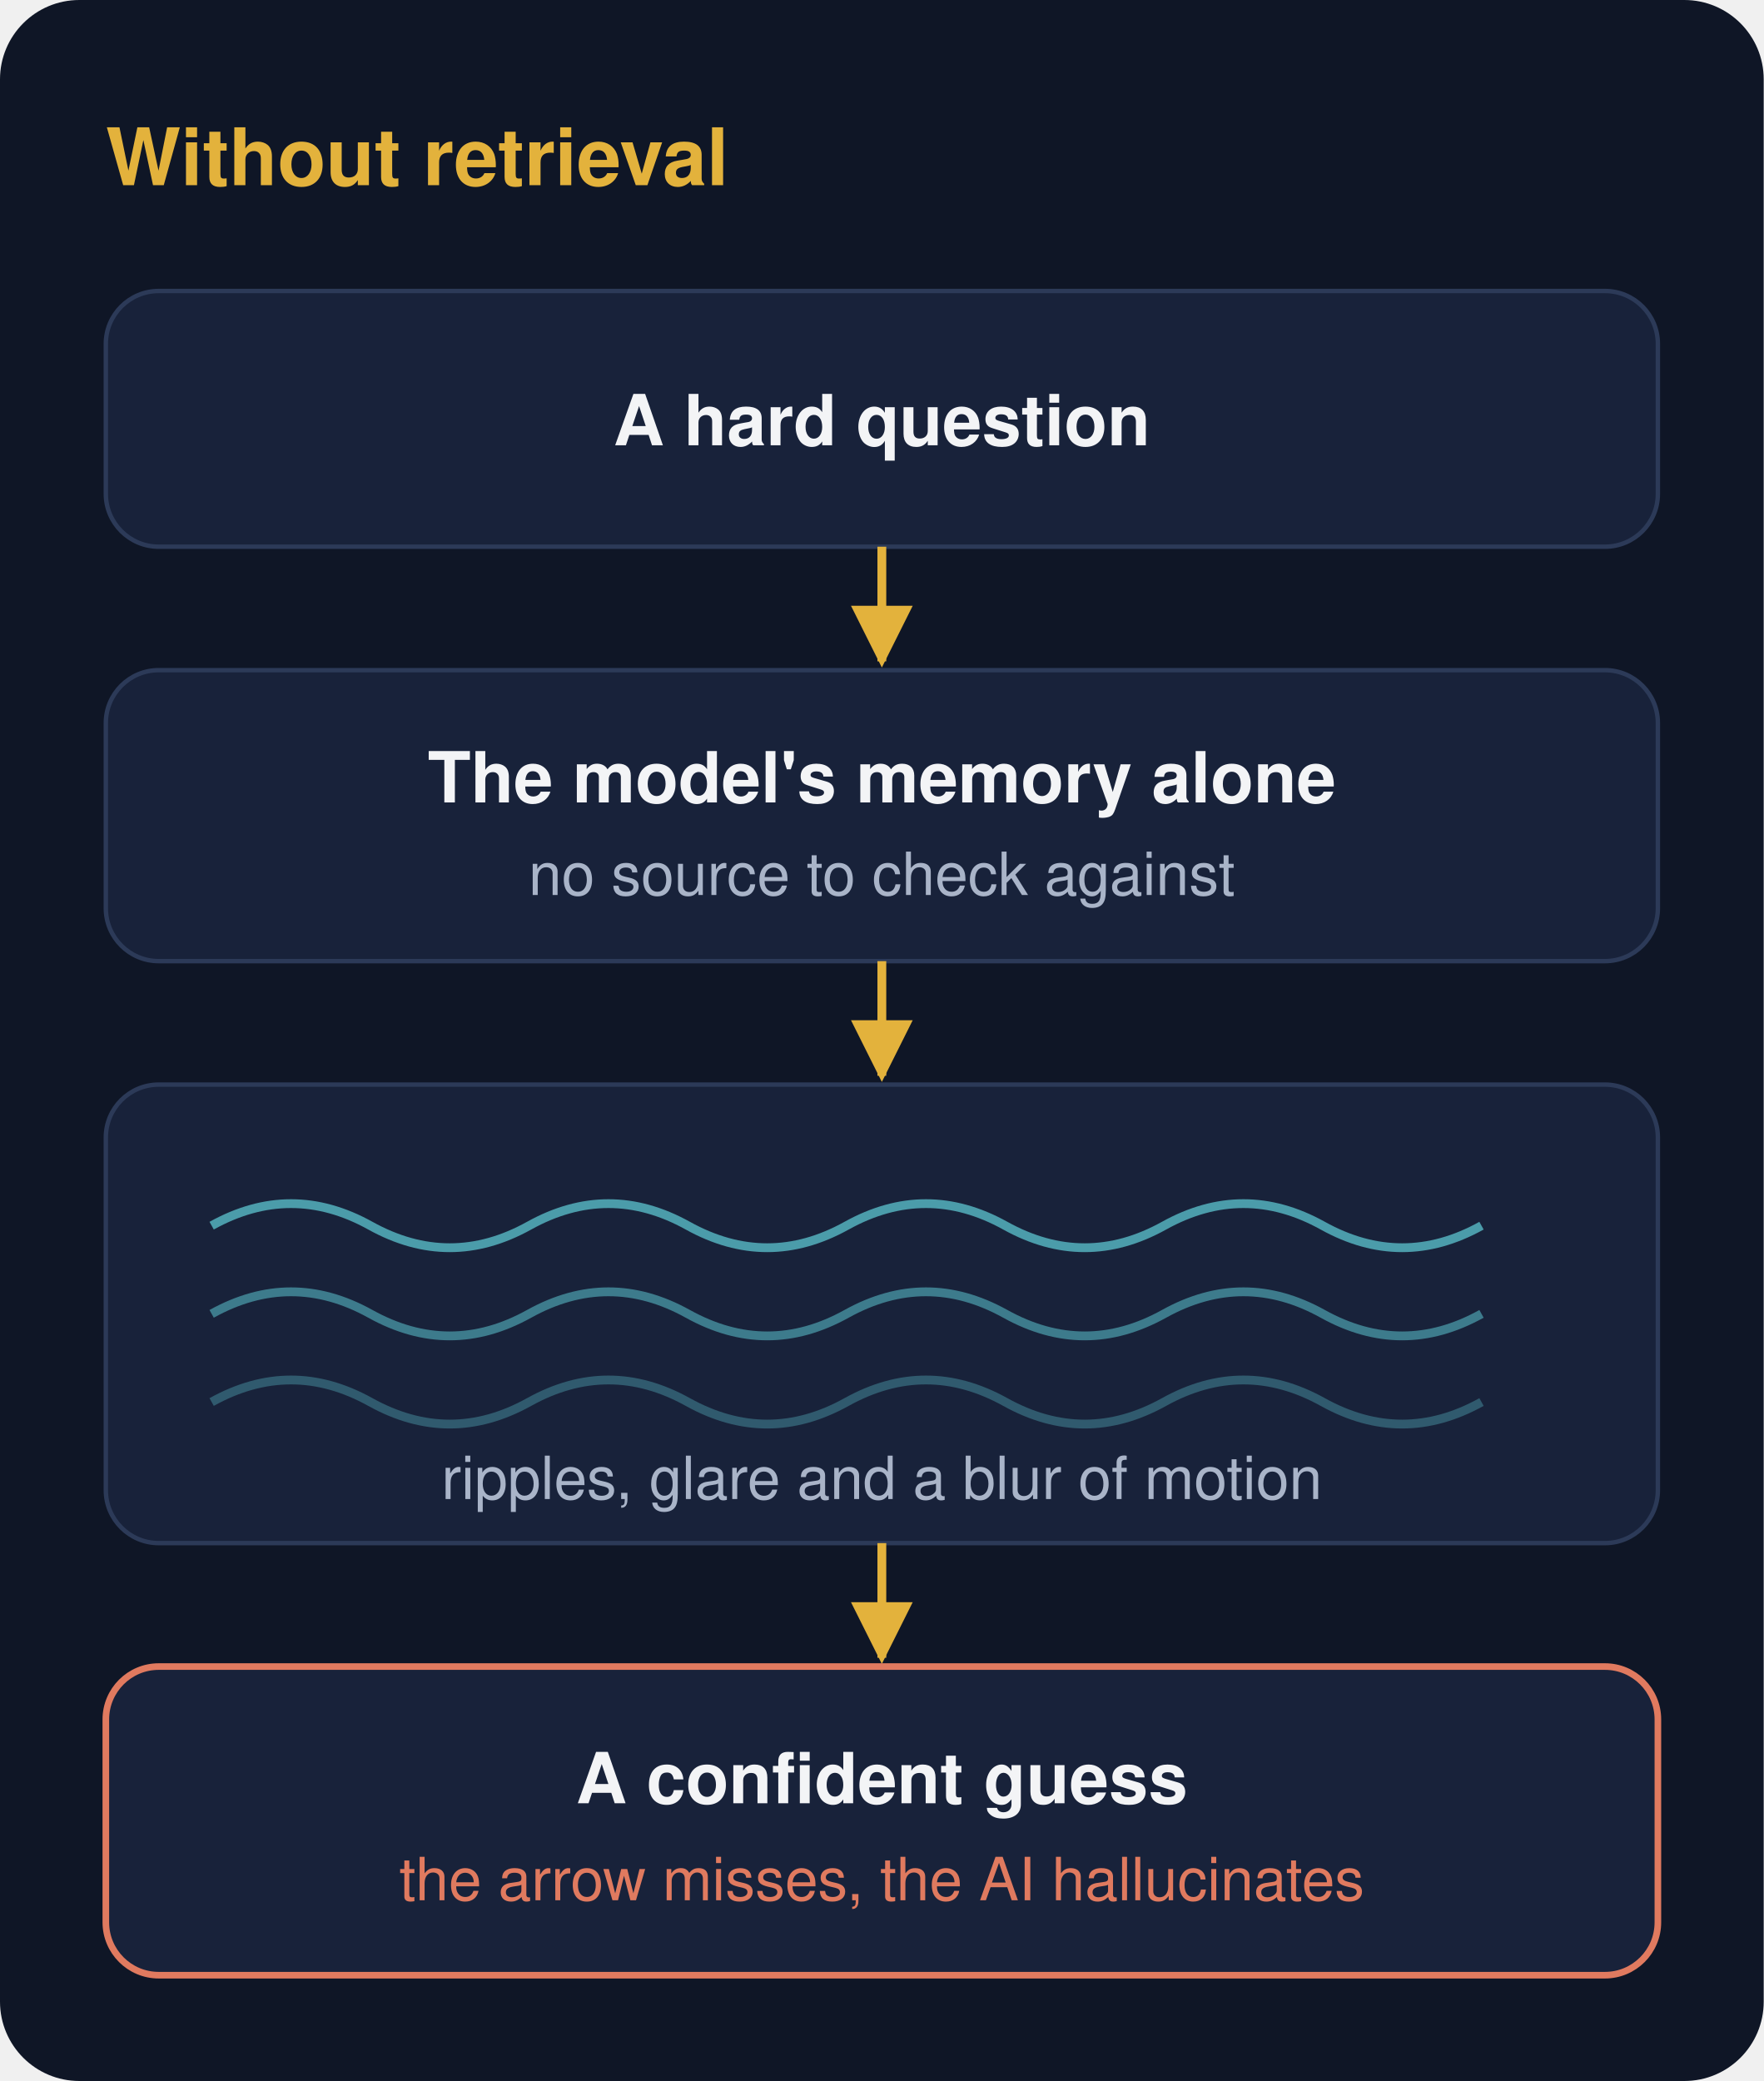
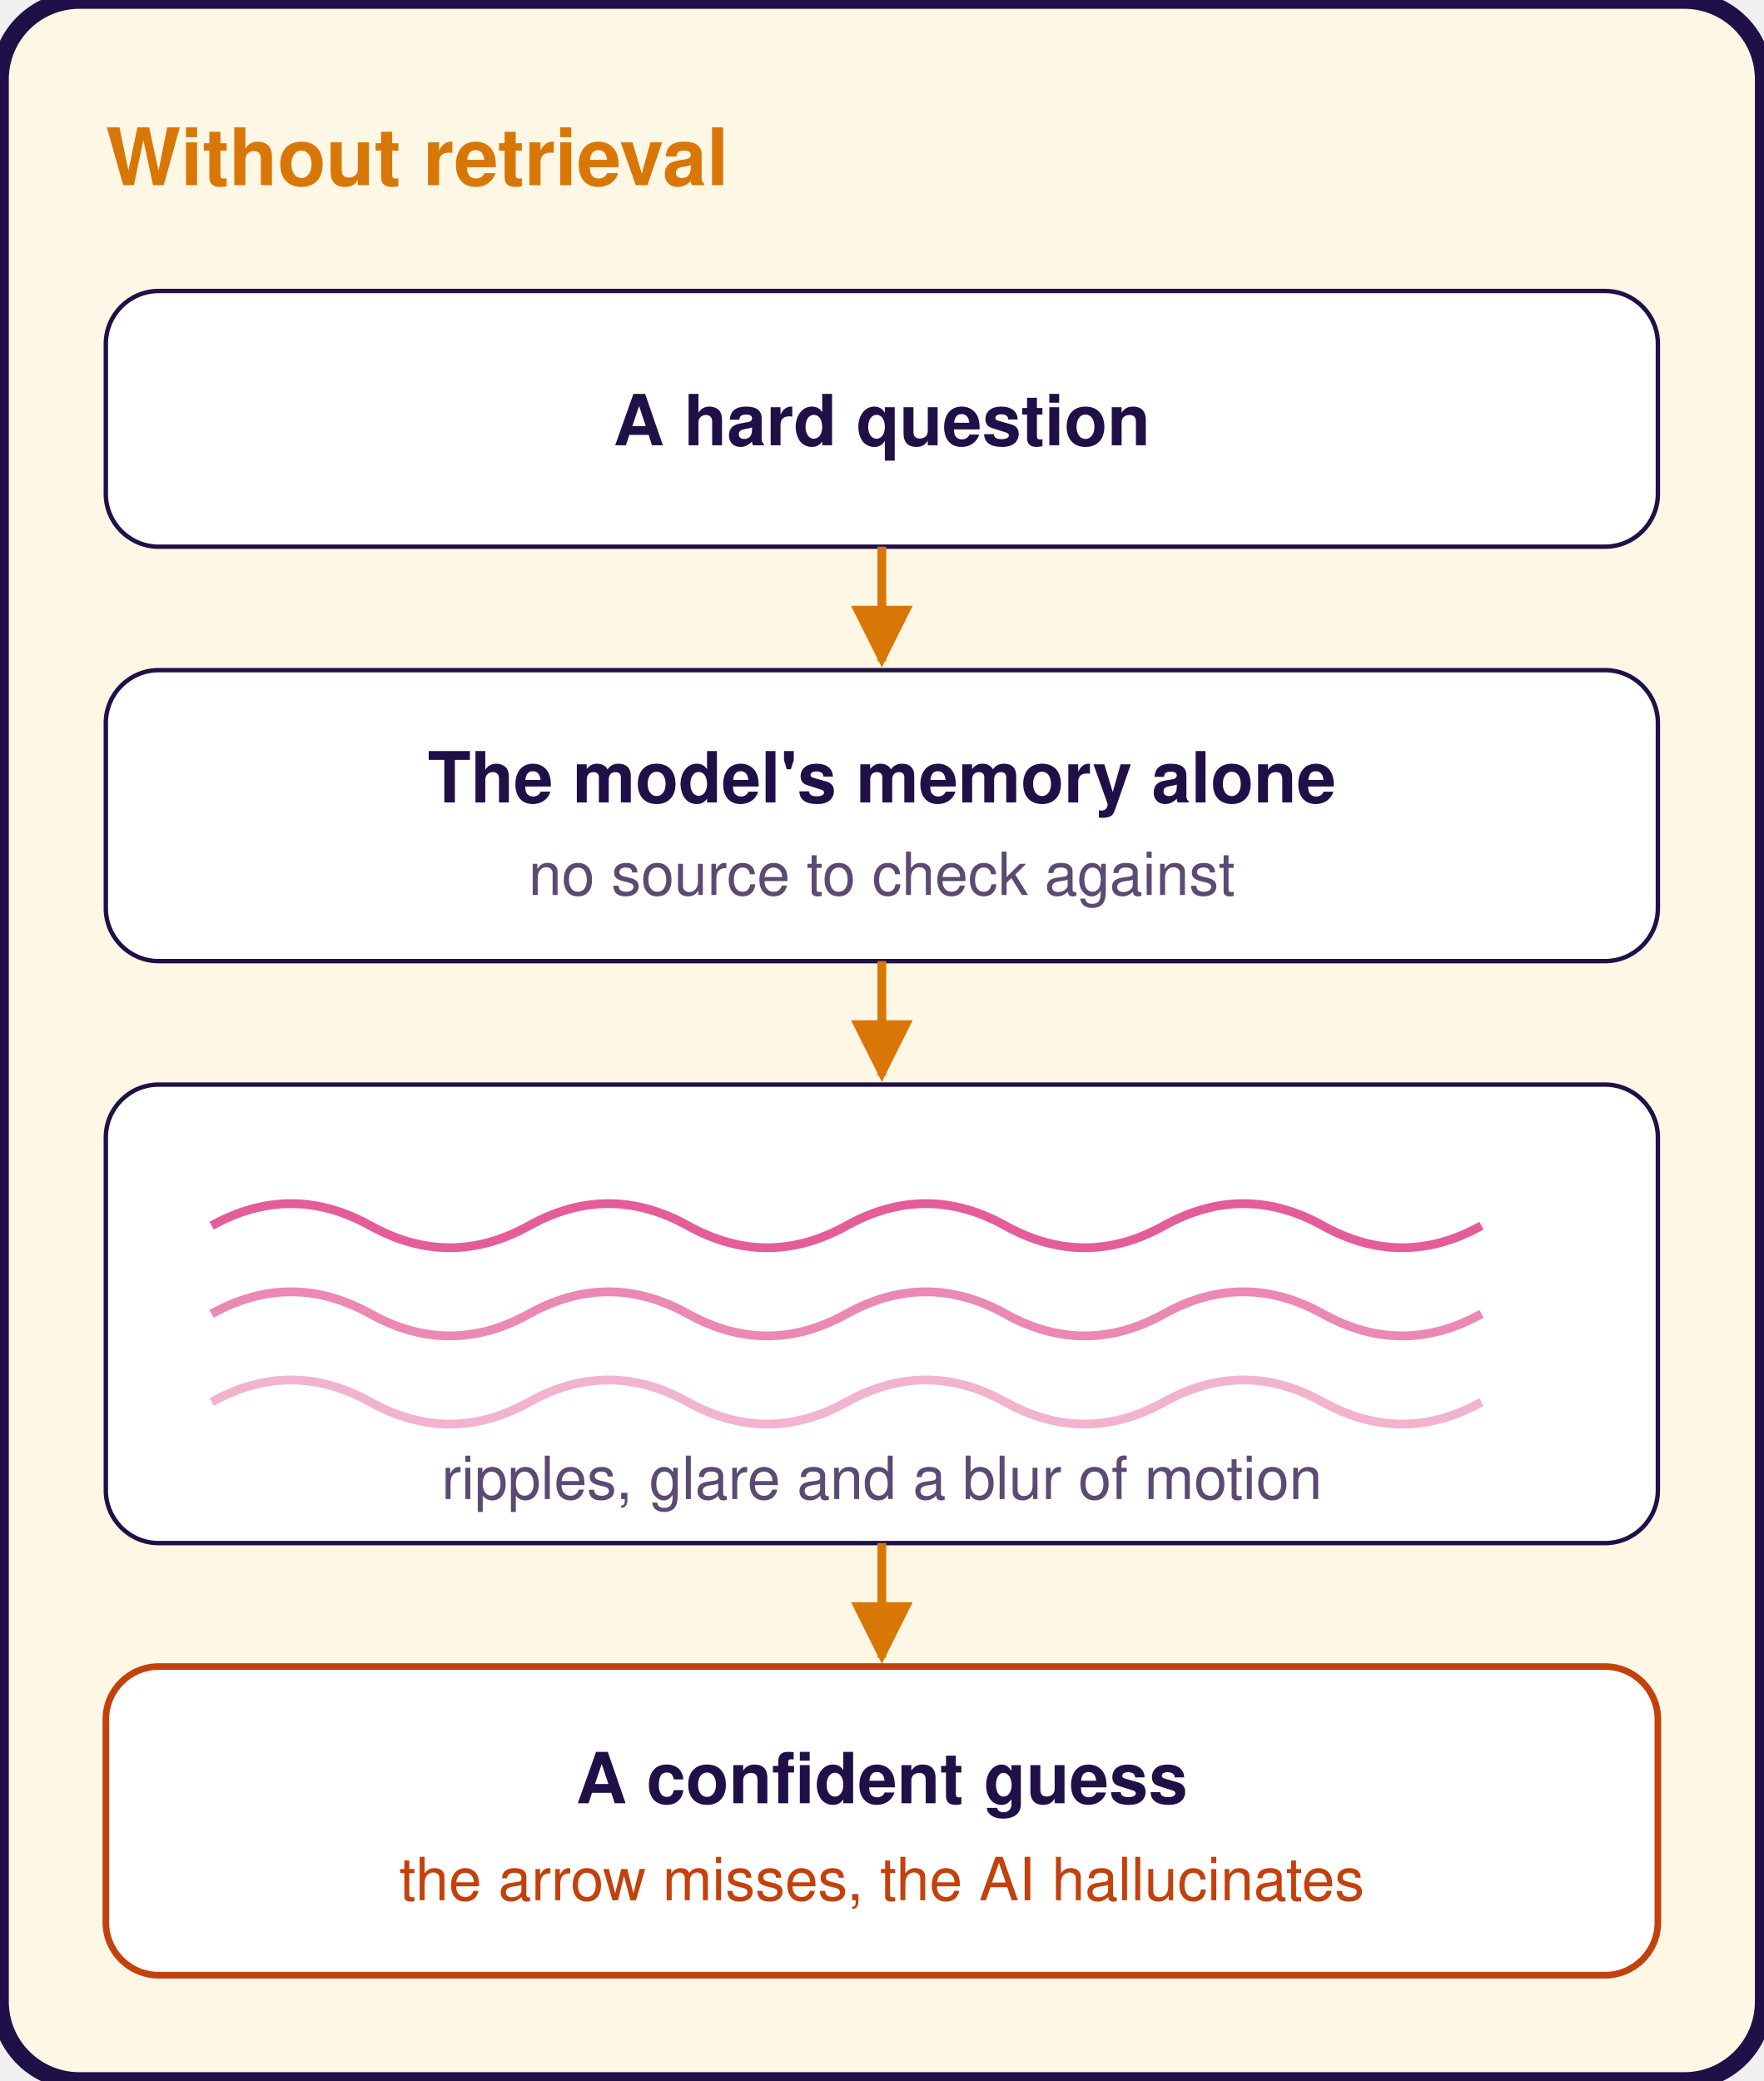
<svg xmlns="http://www.w3.org/2000/svg" viewBox="0 0 400 472" font-family="Segoe UI, Helvetica, Arial, sans-serif">
  <defs>
    <marker id="arr" viewBox="0 0 10 10" refX="9" refY="5" markerWidth="7" markerHeight="7" orient="auto">
-       <path d="M0,0 L10,5 L0,10 z" fill="#E3B23C" />
+       <path d="M0,0 L10,5 L0,10 z" fill="#D97706" />
    </marker>
  </defs>
-   <rect width="400" height="472" rx="18" fill="#0F1626" />
-   <text x="24" y="42" fill="#E3B23C" font-size="18" font-weight="700">Without retrieval</text>
-   <rect x="24" y="66" width="352" height="58" rx="12" fill="#18223A" stroke="#2C3A58" stroke-width="1" />
-   <text x="200" y="101" text-anchor="middle" fill="#F3F4F6" font-size="16" font-weight="700">A hard question</text>
-   <line x1="200" y1="124" x2="200" y2="150" stroke="#E3B23C" stroke-width="2" marker-end="url(#arr)" />
-   <rect x="24" y="152" width="352" height="66" rx="12" fill="#18223A" stroke="#2C3A58" stroke-width="1" />
-   <text x="200" y="182" text-anchor="middle" fill="#F3F4F6" font-size="16" font-weight="700">The model's memory alone</text>
-   <text x="200" y="203" text-anchor="middle" fill="#A9B4C8" font-size="13.5" font-weight="400">no source to check against</text>
-   <line x1="200" y1="218" x2="200" y2="244" stroke="#E3B23C" stroke-width="2" marker-end="url(#arr)" />
-   <rect x="24" y="246" width="352" height="104" rx="12" fill="#18223A" stroke="#2C3A58" stroke-width="1" />
-   <path d="M48,278 q18,-10 36,0 t36,0 t36,0 t36,0 t36,0 t36,0 t36,0 t36,0" fill="none" stroke="#5CC4CF" stroke-opacity="0.75" stroke-width="2" />
-   <path d="M48,298 q18,-10 36,0 t36,0 t36,0 t36,0 t36,0 t36,0 t36,0 t36,0" fill="none" stroke="#5CC4CF" stroke-opacity="0.55" stroke-width="2" />
-   <path d="M48,318 q18,-10 36,0 t36,0 t36,0 t36,0 t36,0 t36,0 t36,0 t36,0" fill="none" stroke="#5CC4CF" stroke-opacity="0.35" stroke-width="2" />
-   <text x="200" y="340" text-anchor="middle" fill="#A9B4C8" font-size="13.5" font-weight="400">ripples, glare and a blur of motion</text>
-   <line x1="200" y1="350" x2="200" y2="376" stroke="#E3B23C" stroke-width="2" marker-end="url(#arr)" />
-   <rect x="24" y="378" width="352" height="70" rx="12" fill="#18223A" stroke="#E07A5F" stroke-width="1.5" />
-   <text x="200" y="409" text-anchor="middle" fill="#F3F4F6" font-size="16" font-weight="700">A confident guess</text>
-   <text x="200" y="431" text-anchor="middle" fill="#E07A5F" font-size="13.5" font-weight="400">the arrow misses, the AI hallucinates</text>
+   <rect width="400" height="472" rx="18" fill="#FFF7E6" stroke="#1F1147" stroke-width="4" />
+   <text x="24" y="42" fill="#D97706" font-size="18" font-weight="700">Without retrieval</text>
+   <rect x="24" y="66" width="352" height="58" rx="12" fill="#FFFFFF" stroke="#1F1147" stroke-width="1" />
+   <text x="200" y="101" text-anchor="middle" fill="#1F1147" font-size="16" font-weight="700">A hard question</text>
+   <line x1="200" y1="124" x2="200" y2="150" stroke="#D97706" stroke-width="2" marker-end="url(#arr)" />
+   <rect x="24" y="152" width="352" height="66" rx="12" fill="#FFFFFF" stroke="#1F1147" stroke-width="1" />
+   <text x="200" y="182" text-anchor="middle" fill="#1F1147" font-size="16" font-weight="700">The model's memory alone</text>
+   <text x="200" y="203" text-anchor="middle" fill="#5B4B73" font-size="13.5" font-weight="400">no source to check against</text>
+   <line x1="200" y1="218" x2="200" y2="244" stroke="#D97706" stroke-width="2" marker-end="url(#arr)" />
+   <rect x="24" y="246" width="352" height="104" rx="12" fill="#FFFFFF" stroke="#1F1147" stroke-width="1" />
+   <path d="M48,278 q18,-10 36,0 t36,0 t36,0 t36,0 t36,0 t36,0 t36,0 t36,0" fill="none" stroke="#DB2777" stroke-opacity="0.75" stroke-width="2" />
+   <path d="M48,298 q18,-10 36,0 t36,0 t36,0 t36,0 t36,0 t36,0 t36,0 t36,0" fill="none" stroke="#DB2777" stroke-opacity="0.55" stroke-width="2" />
+   <path d="M48,318 q18,-10 36,0 t36,0 t36,0 t36,0 t36,0 t36,0 t36,0 t36,0" fill="none" stroke="#DB2777" stroke-opacity="0.35" stroke-width="2" />
+   <text x="200" y="340" text-anchor="middle" fill="#5B4B73" font-size="13.5" font-weight="400">ripples, glare and a blur of motion</text>
+   <line x1="200" y1="350" x2="200" y2="376" stroke="#D97706" stroke-width="2" marker-end="url(#arr)" />
+   <rect x="24" y="378" width="352" height="70" rx="12" fill="#FFFFFF" stroke="#C2410C" stroke-width="1.5" />
+   <text x="200" y="409" text-anchor="middle" fill="#1F1147" font-size="16" font-weight="700">A confident guess</text>
+   <text x="200" y="431" text-anchor="middle" fill="#C2410C" font-size="13.5" font-weight="400">the arrow misses, the AI hallucinates</text>
</svg>
